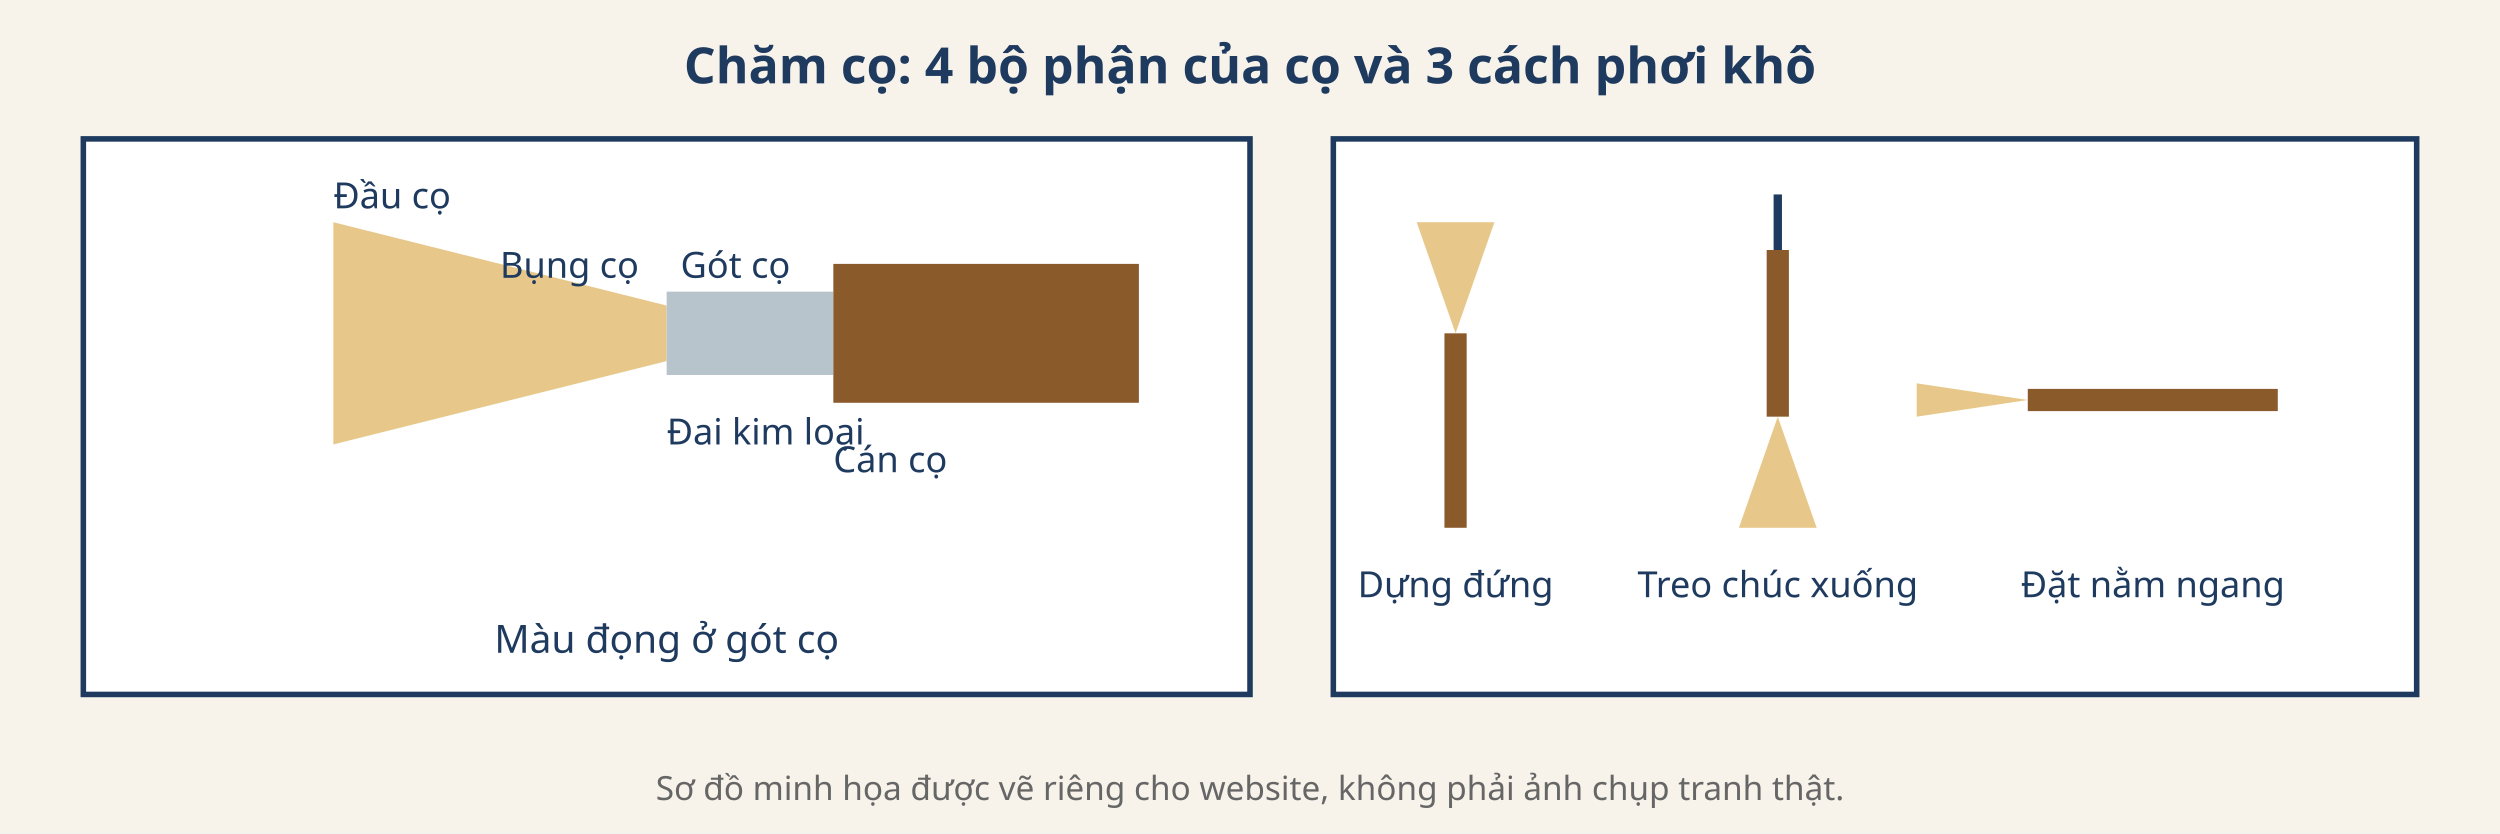
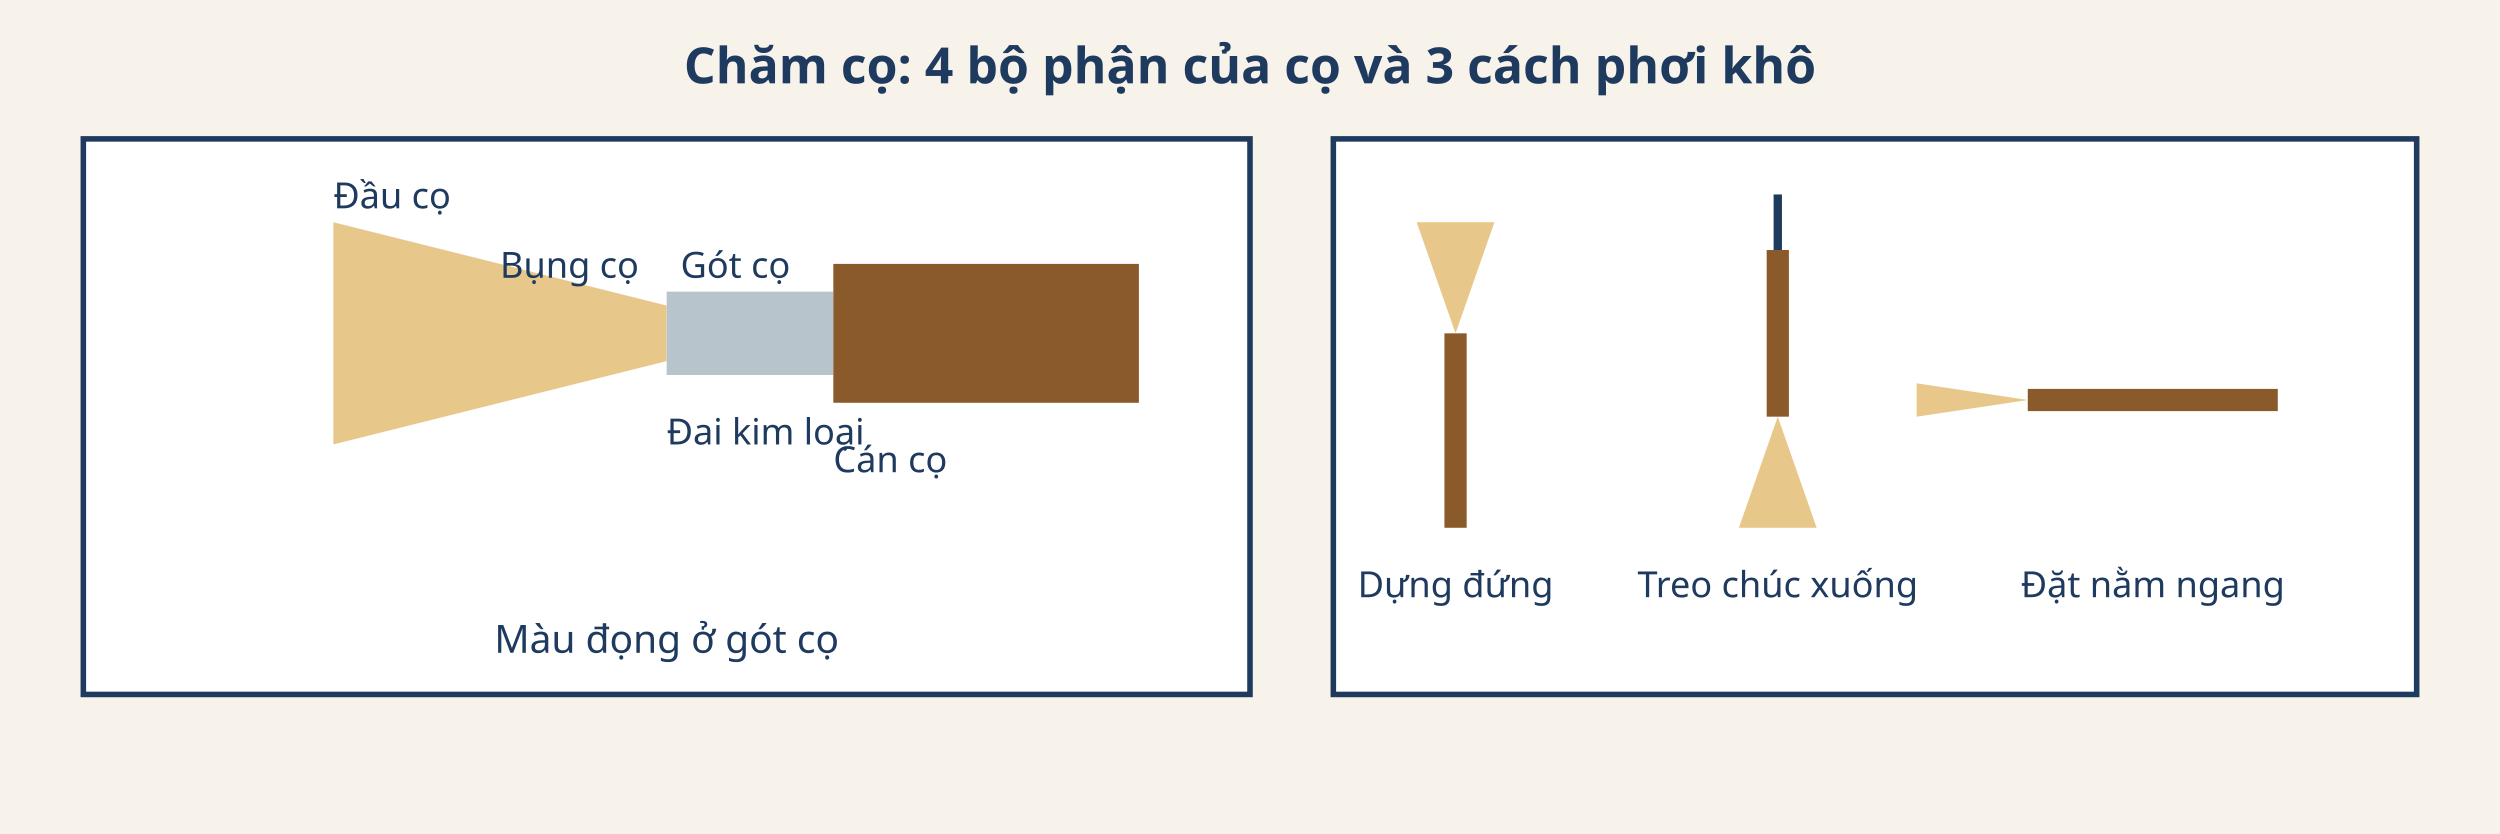
<svg xmlns="http://www.w3.org/2000/svg" width="900" height="300" viewBox="0 0 900 300" role="img" aria-label="Sơ đồ chăm cọ: 4 bộ phận của cọ và 3 cách phơi khô">
  <rect width="900" height="300" fill="#f7f3ea" />
  <text x="450" y="30" font-family="sans-serif" font-size="18" font-weight="bold" fill="#1f3a5f" text-anchor="middle">Chăm cọ: 4 bộ phận của cọ và 3 cách phơi khô</text>
  <rect x="30" y="50" width="420" height="200" fill="#ffffff" stroke="#1f3a5f" stroke-width="2" />
  <polygon points="120,80 240,110 240,130 120,160" fill="#e8c88a" />
  <rect x="240" y="105" width="60" height="30" fill="#b8c4cc" />
  <rect x="300" y="95" width="110" height="50" fill="#8b5a2b" />
  <text x="120" y="75" font-family="sans-serif" font-size="13" fill="#1f3a5f">Đầu cọ</text>
  <text x="180" y="100" font-family="sans-serif" font-size="13" fill="#1f3a5f">Bụng cọ</text>
  <text x="245" y="100" font-family="sans-serif" font-size="13" fill="#1f3a5f">Gót cọ</text>
  <text x="240" y="160" font-family="sans-serif" font-size="13" fill="#1f3a5f">Đai kim loại</text>
  <text x="300" y="170" font-family="sans-serif" font-size="13" fill="#1f3a5f">Cán cọ</text>
  <text x="240" y="235" font-family="sans-serif" font-size="14" fill="#1f3a5f" text-anchor="middle">Màu đọng ở gót cọ</text>
  <rect x="480" y="50" width="390" height="200" fill="#ffffff" stroke="#1f3a5f" stroke-width="2" />
  <rect x="520" y="120" width="8" height="70" fill="#8b5a2b" />
  <polygon points="524,120 510,80 538,80" fill="#e8c88a" />
  <text x="524" y="215" font-family="sans-serif" font-size="13" fill="#1f3a5f" text-anchor="middle">Dựng đứng</text>
  <line x1="640" y1="70" x2="640" y2="90" stroke="#1f3a5f" stroke-width="3" />
  <rect x="636" y="90" width="8" height="60" fill="#8b5a2b" />
  <polygon points="640,150 626,190 654,190" fill="#e8c88a" />
  <text x="640" y="215" font-family="sans-serif" font-size="13" fill="#1f3a5f" text-anchor="middle">Treo chúc xuống</text>
  <rect x="730" y="140" width="90" height="8" fill="#8b5a2b" />
  <polygon points="730,144 690,138 690,150" fill="#e8c88a" />
  <text x="775" y="215" font-family="sans-serif" font-size="13" fill="#1f3a5f" text-anchor="middle">Đặt nằm ngang</text>
-   <text x="450" y="288" font-family="sans-serif" font-size="12" fill="#666666" text-anchor="middle">Sơ đồ minh họa được vẽ riêng cho website, không phải ảnh chụp tranh thật.</text>
</svg>
